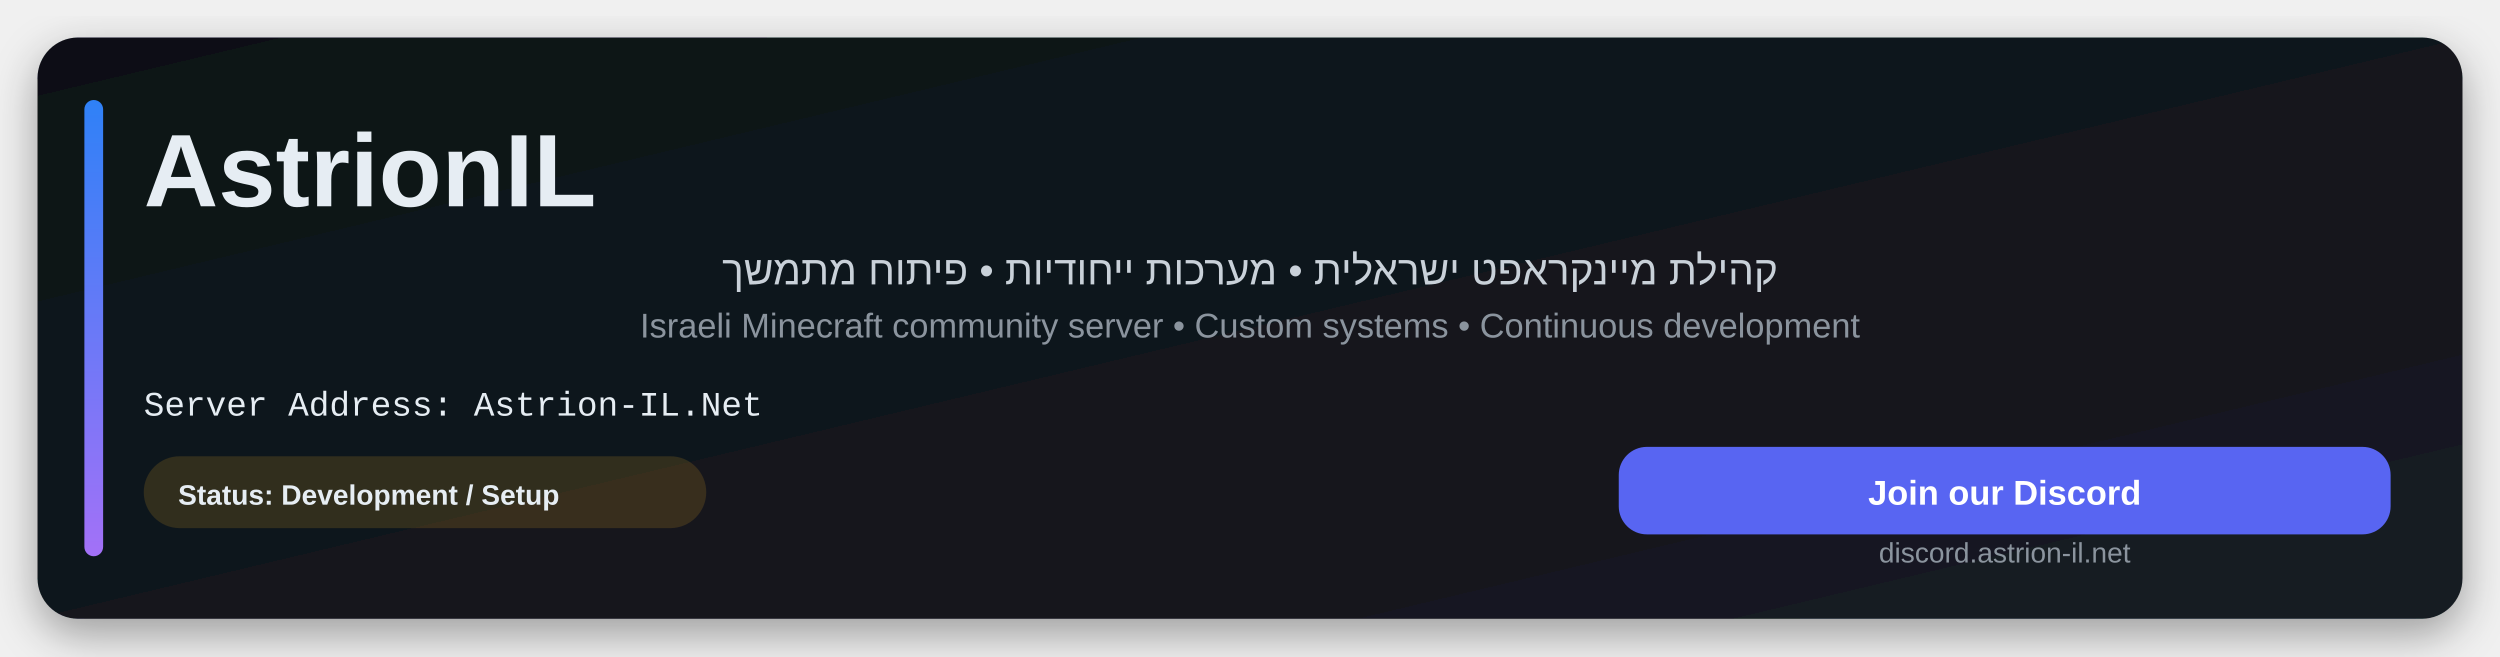
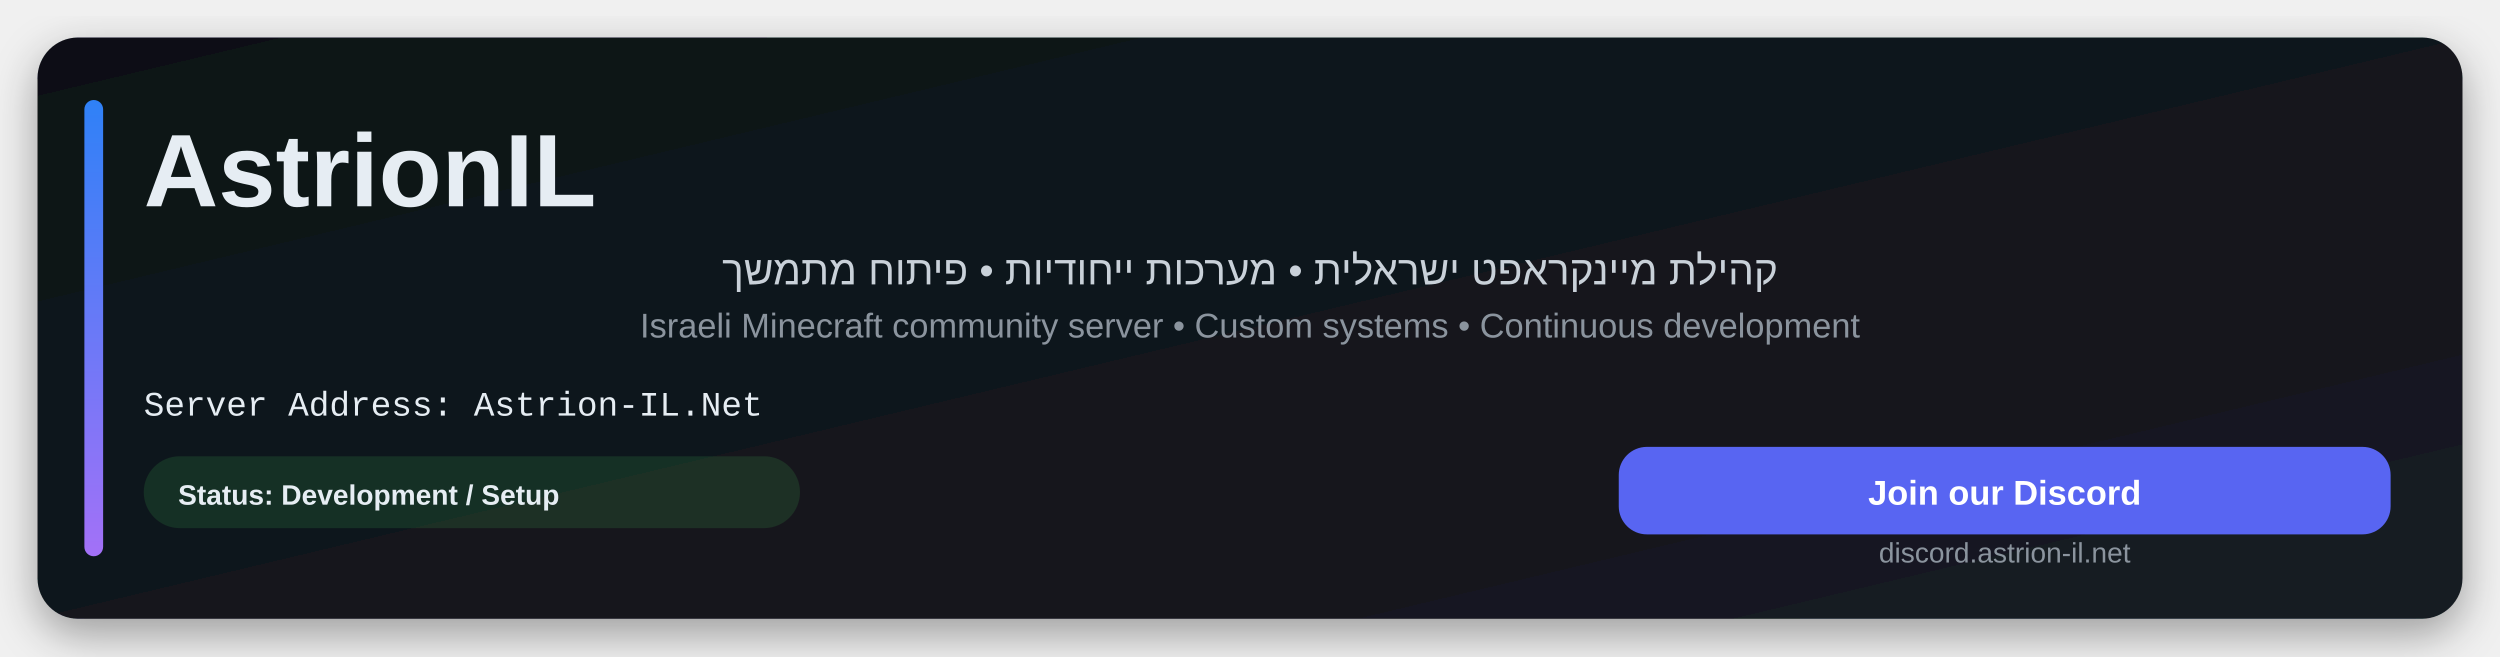
- <svg xmlns="http://www.w3.org/2000/svg" width="1600" height="420" viewBox="0 0 1600 420" role="img" aria-label="AstrionIL - header">
+ <svg xmlns="http://www.w3.org/2000/svg" width="1600" height="420" viewBox="0 0 1600 420" role="img" aria-label="AstrionIL - קהילת מיינקראפט ישראלית">
  <defs>
    <linearGradient id="bg" x1="0" x2="1" y1="0" y2="1">
      <stop offset="0" stop-color="#0d1117" />
      <stop offset="1" stop-color="#161b22" />
    </linearGradient>
    <linearGradient id="accent" x1="0" x2="0" y1="0" y2="1">
      <stop offset="0" stop-color="#2f81f7" />
      <stop offset="1" stop-color="#a371f7" />
    </linearGradient>
    <filter id="softShadow" x="-20%" y="-20%" width="140%" height="140%">
      <feDropShadow dx="0" dy="10" stdDeviation="14" flood-color="#000000" flood-opacity="0.35" />
    </filter>
  </defs>
  <rect x="24" y="24" width="1552" height="372" rx="26" fill="url(#bg)" filter="url(#softShadow)" />
  <rect x="54" y="64" width="12" height="292" rx="6" fill="url(#accent)" />
  <text x="92" y="132" font-family="Arial, Helvetica, sans-serif" font-size="66" fill="#e6edf3" font-weight="800">AstrionIL</text>
  <text x="800" y="182" text-anchor="middle" xml:space="preserve" font-family="Arial, Helvetica, sans-serif" font-size="26" fill="#c9d1d9">‏קהילת מיינקראפט ישראלית • מערכות ייחודיות • פיתוח מתמשך‏</text>
  <text x="800" y="216" text-anchor="middle" font-family="Arial, Helvetica, sans-serif" font-size="22" fill="#8b949e">
    Israeli Minecraft community server • Custom systems • Continuous development
  </text>
  <text x="92" y="266" font-family="Consolas, 'Courier New', monospace" font-size="22" fill="#e6edf3">
    Server Address: Astrion-IL.Net
  </text>
-   <rect x="92" y="292" width="360" height="46" rx="23" fill="#d29922" opacity="0.18" />
-   <text x="114" y="323" font-family="Arial, Helvetica, sans-serif" font-size="18" fill="#e6edf3" font-weight="600">
+   <rect x="92" y="292" width="420" height="46" rx="23" fill="#3fb950" opacity="0.16" />
+   <text x="114" y="323" font-family="Arial, Helvetica, sans-serif" font-size="18" fill="#e6edf3" font-weight="700">
    Status: Development / Setup
  </text>
  <rect x="1036" y="286" width="494" height="56" rx="18" fill="#5865F2" />
  <text x="1283" y="323" text-anchor="middle" font-family="Arial, Helvetica, sans-serif" font-size="22" fill="#ffffff" font-weight="800">
    Join our Discord
  </text>
  <text x="1283" y="360" text-anchor="middle" font-family="Arial, Helvetica, sans-serif" font-size="18" fill="#8b949e">
    discord.astrion-il.net
  </text>
</svg>
